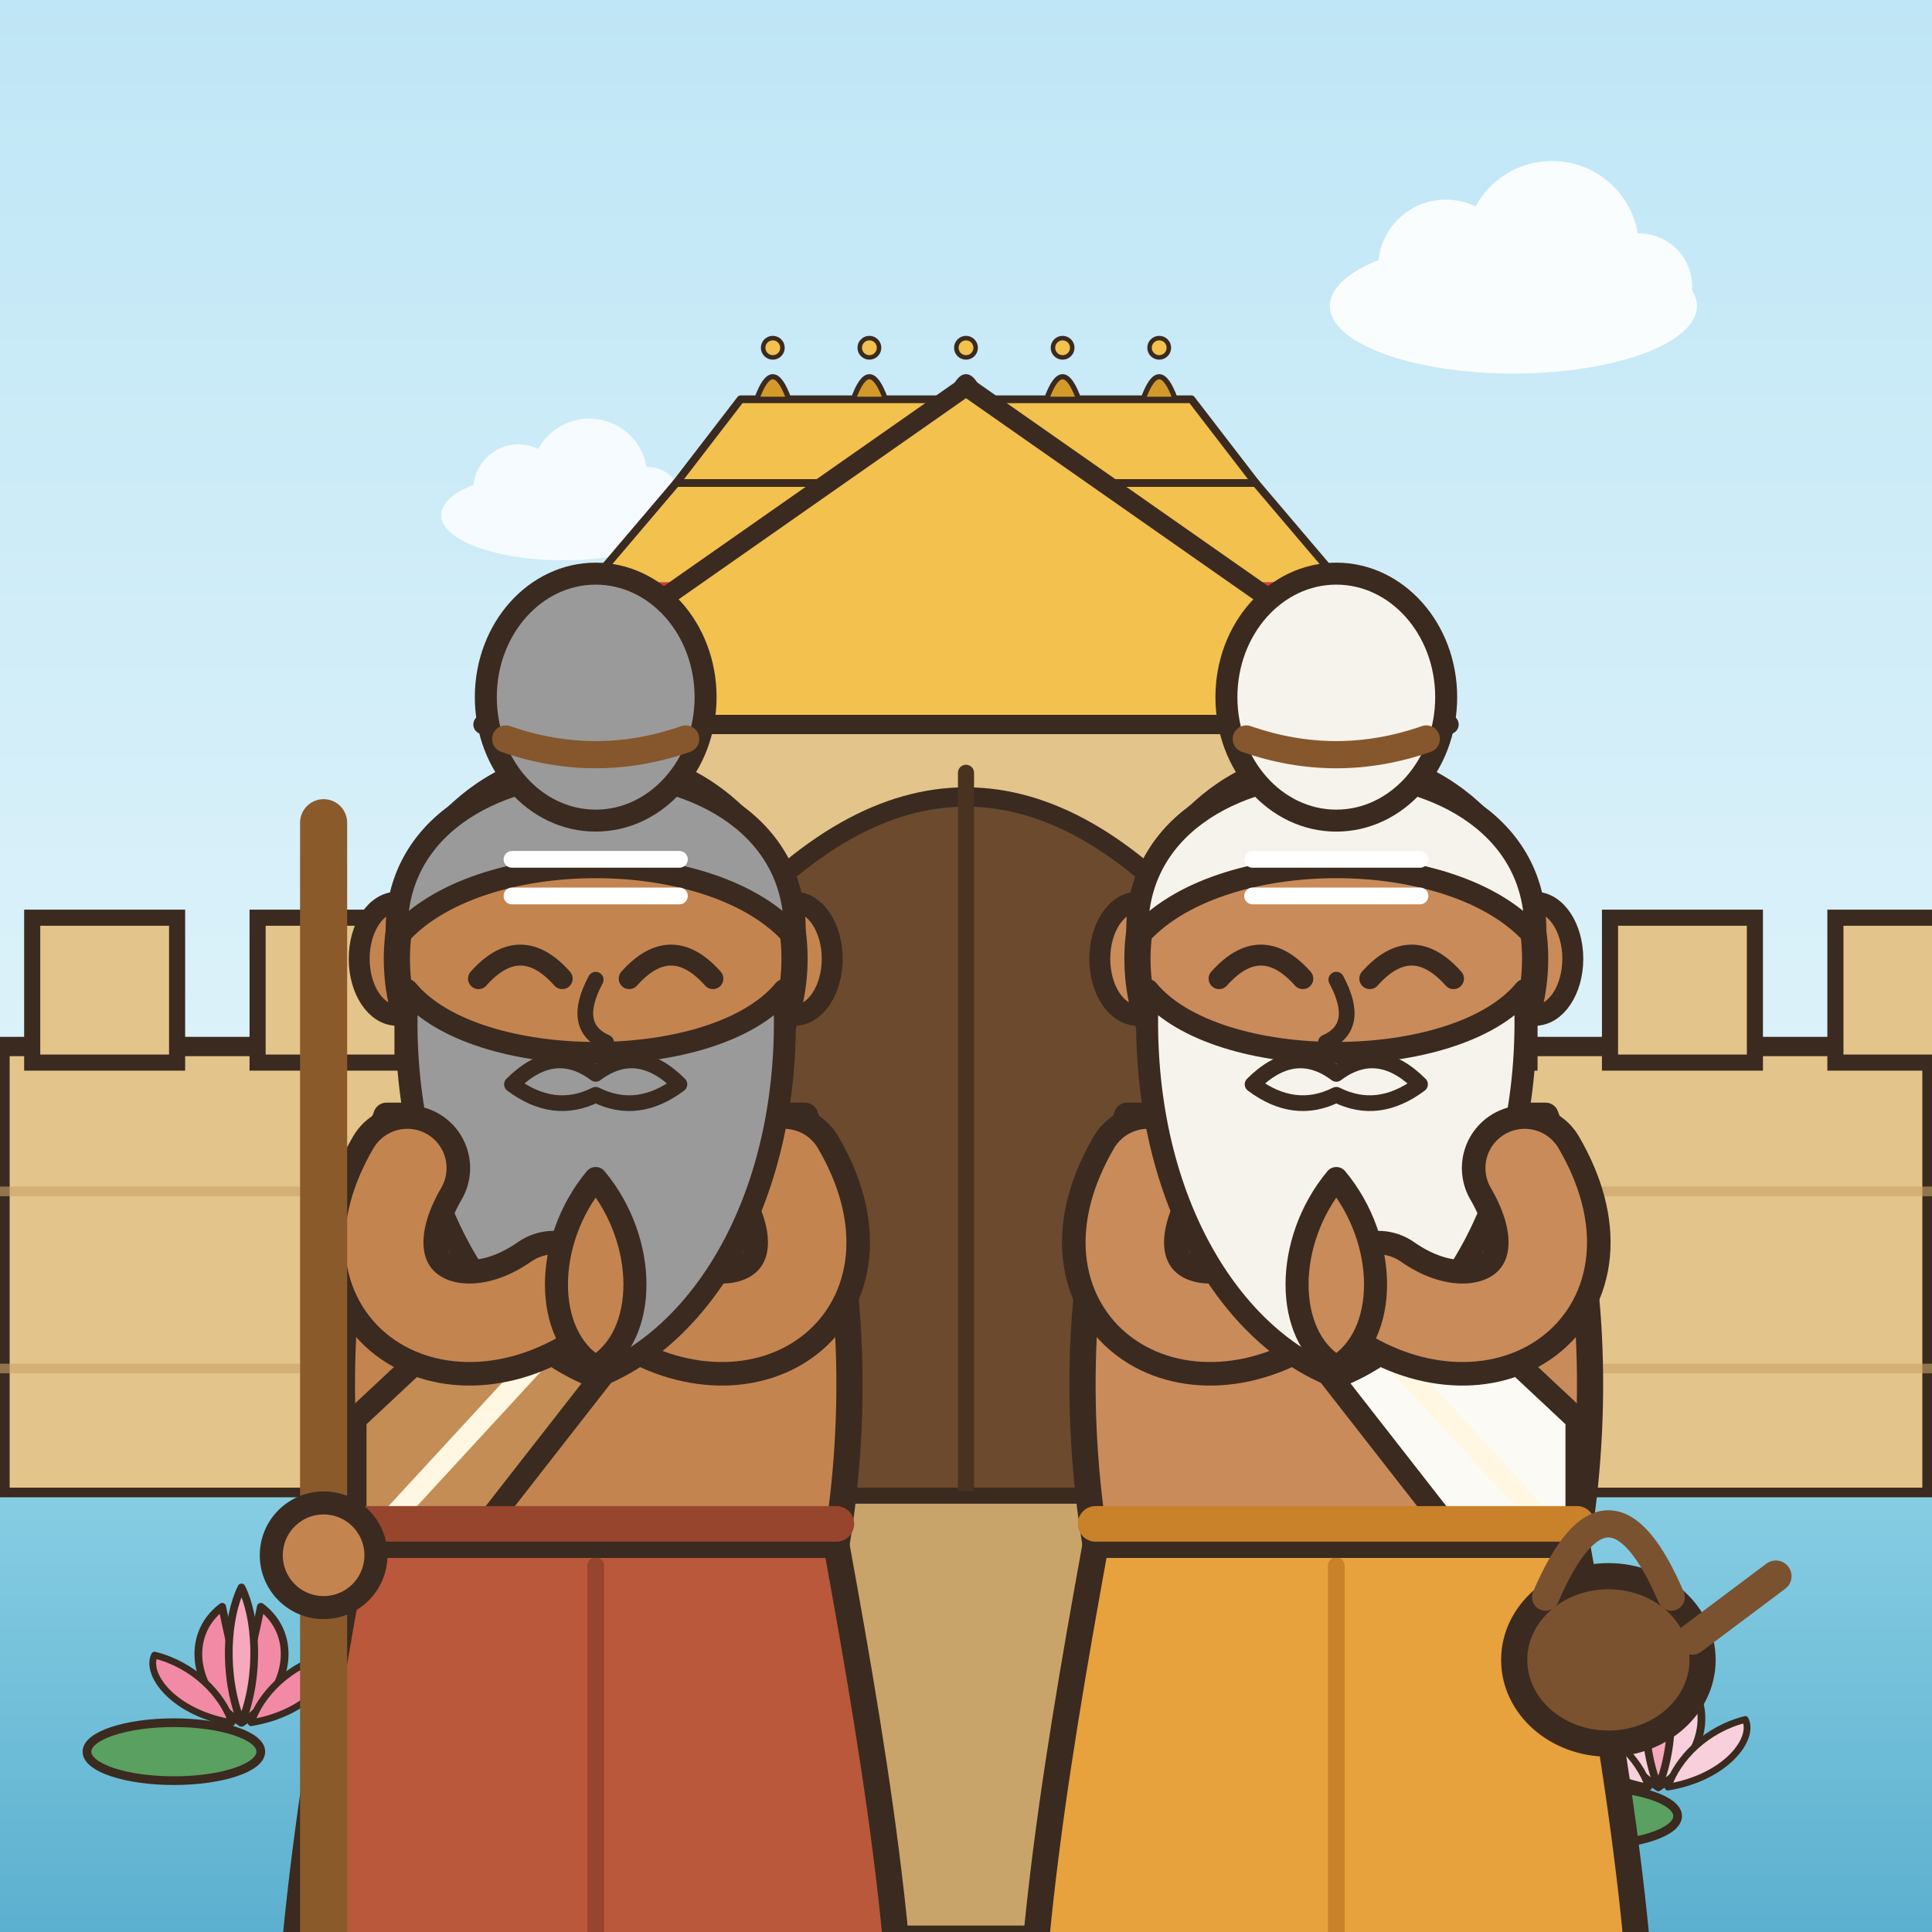
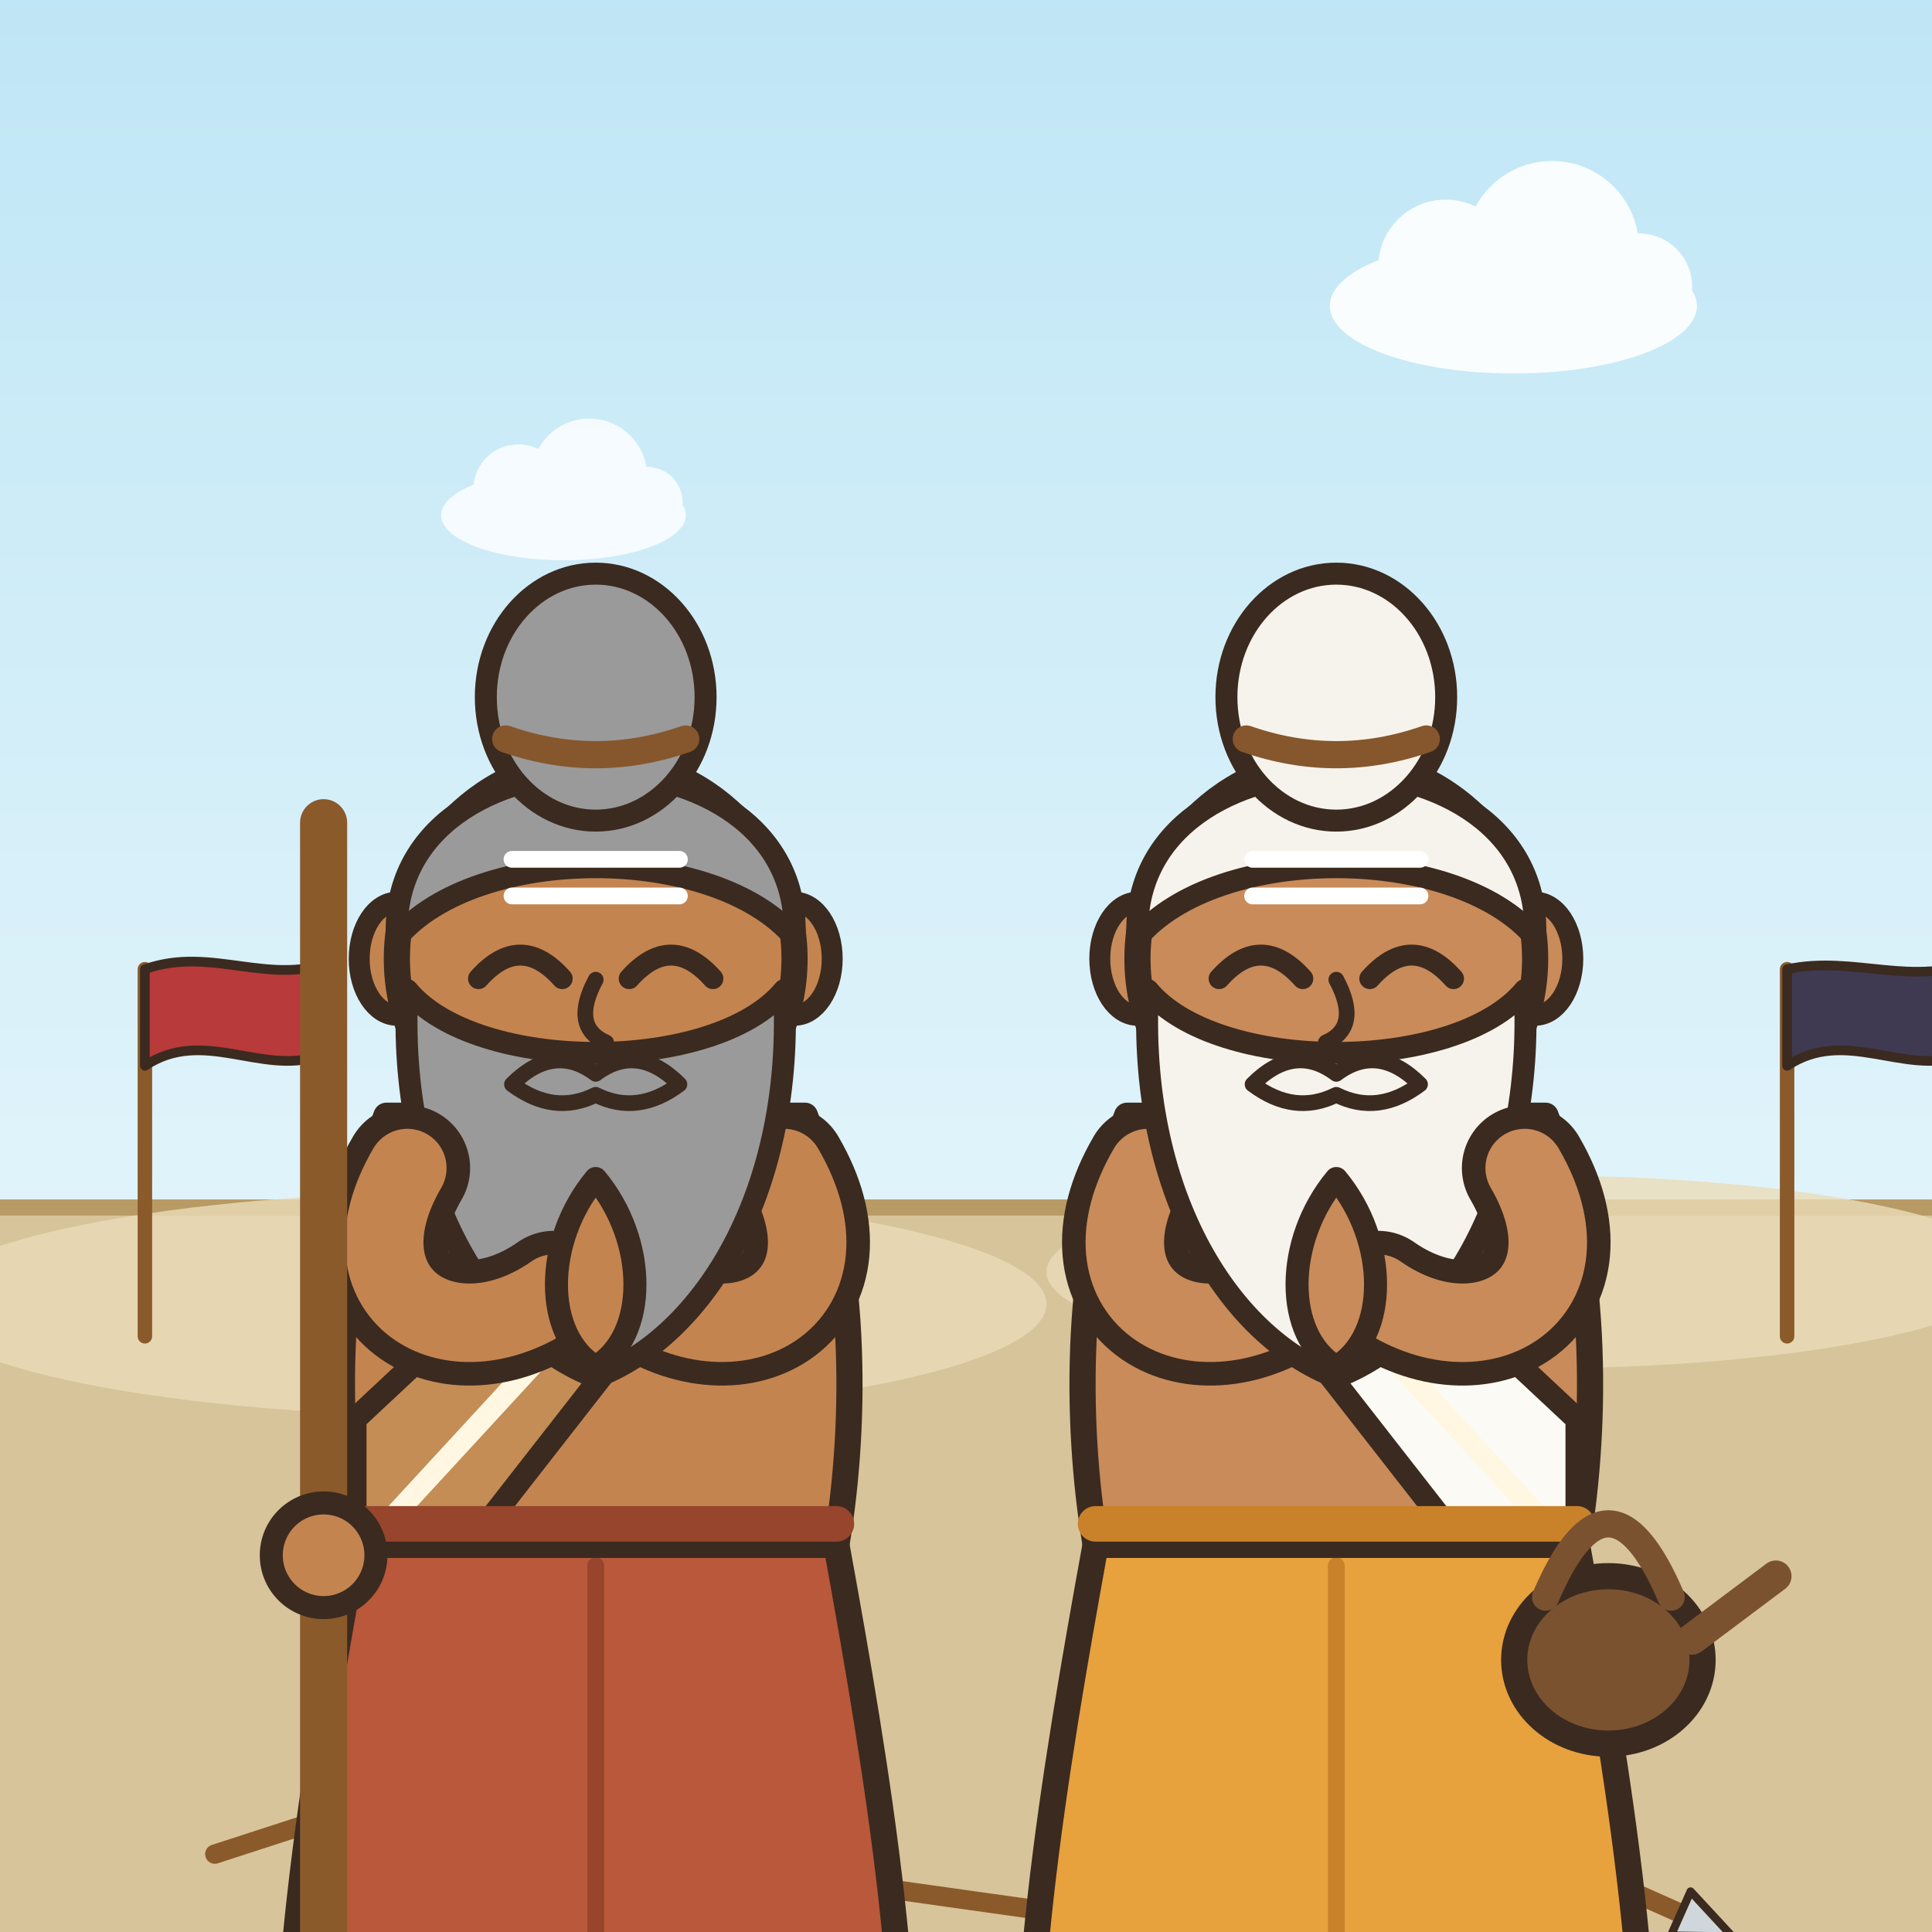
<svg xmlns="http://www.w3.org/2000/svg" viewBox="0 0 240 240" width="240" height="240" role="img">
  <defs>
    <linearGradient id="sky" x1="0" y1="0" x2="0" y2="1">
      <stop offset="0" stop-color="#bfe6f6" />
      <stop offset=".6" stop-color="#dff3fa" />
      <stop offset="1" stop-color="#f4fbfd" />
    </linearGradient>
    <linearGradient id="water" x1="0" y1="0" x2="0" y2="1">
      <stop offset="0" stop-color="#86cde3" />
      <stop offset="1" stop-color="#5cb0cf" />
    </linearGradient>
    <radialGradient id="glow" cx=".5" cy=".5" r=".5">
      <stop offset="0" stop-color="#fffbe6" />
      <stop offset="1" stop-color="#ffe9a8" stop-opacity="0" />
    </radialGradient>
  </defs>
  <rect x="0" y="0" width="240" height="240" rx="0" fill="url(#sky)" stroke="none" stroke-width="0" />
  <g transform="translate(188,38) scale(0.6,0.6)" opacity="0.9">
    <ellipse cx="0" cy="0" rx="38" ry="14" fill="#ffffff" stroke="none" stroke-width="2.5" />
    <circle cx="-14" cy="-8" r="14" fill="#ffffff" stroke="none" stroke-width="2.5" />
    <circle cx="8" cy="-12" r="18" fill="#ffffff" stroke="none" stroke-width="2.5" />
    <circle cx="26" cy="-4" r="11" fill="#ffffff" stroke="none" stroke-width="2.5" />
  </g>
  <g transform="translate(70,64) scale(0.4,0.4)" opacity="0.8">
    <ellipse cx="0" cy="0" rx="38" ry="14" fill="#ffffff" stroke="none" stroke-width="2.5" />
    <circle cx="-14" cy="-8" r="14" fill="#ffffff" stroke="none" stroke-width="2.5" />
    <circle cx="8" cy="-12" r="18" fill="#ffffff" stroke="none" stroke-width="2.5" />
    <circle cx="26" cy="-4" r="11" fill="#ffffff" stroke="none" stroke-width="2.5" />
  </g>
-   <g transform="translate(120,120) scale(0.4,0.4)">
-     <rect x="-110.0" y="-16" width="220" height="16" rx="0" fill="#d8c7a6" stroke="#3b2a1f" stroke-width="2.2" />
-     <rect x="-102.0" y="-96" width="12" height="80" rx="0" fill="#f4ecdc" stroke="#3b2a1f" stroke-width="2" />
-     <rect x="-63.6" y="-96" width="12" height="80" rx="0" fill="#f4ecdc" stroke="#3b2a1f" stroke-width="2" />
-     <rect x="-25.2" y="-96" width="12" height="80" rx="0" fill="#f4ecdc" stroke="#3b2a1f" stroke-width="2" />
-     <rect x="13.2" y="-96" width="12" height="80" rx="0" fill="#f4ecdc" stroke="#3b2a1f" stroke-width="2" />
-     <rect x="51.6" y="-96" width="12" height="80" rx="0" fill="#f4ecdc" stroke="#3b2a1f" stroke-width="2" />
-     <rect x="90.0" y="-96" width="12" height="80" rx="0" fill="#f4ecdc" stroke="#3b2a1f" stroke-width="2" />
-     <rect x="-102.0" y="-96" width="204" height="80" rx="0" fill="#00000010" stroke="none" stroke-width="0" />
-     <rect x="-116.0" y="-110" width="232" height="16" rx="0" fill="#f4ecdc" stroke="#3b2a1f" stroke-width="2.2" />
-     <path d="M-124.0,-110 L-90.0,-150 L90.0,-150 L124.0,-110 Z" fill="#f2c14e" stroke="#3b2a1f" stroke-width="2.4" stroke-linejoin="round" stroke-linecap="round" />
-     <path d="M-90.0,-150 L-70.0,-176 L70.0,-176 L90.0,-150 Z" fill="#f2c14e" stroke="#3b2a1f" stroke-width="2.4" stroke-linejoin="round" stroke-linecap="round" />
-     <g transform="translate(-60,-176) scale(1,1)">
-       <path d="M-5,0 Q0,-14 5,0 Z" fill="#d39a2a" stroke="#3b2a1f" stroke-width="1.6" stroke-linejoin="round" stroke-linecap="round" />
-       <circle cx="0" cy="-16" r="3" fill="#f2c14e" stroke="#3b2a1f" stroke-width="1.4" />
-     </g>
-     <g transform="translate(-30,-176) scale(1,1)">
-       <path d="M-5,0 Q0,-14 5,0 Z" fill="#d39a2a" stroke="#3b2a1f" stroke-width="1.6" stroke-linejoin="round" stroke-linecap="round" />
-       <circle cx="0" cy="-16" r="3" fill="#f2c14e" stroke="#3b2a1f" stroke-width="1.4" />
-     </g>
-     <g transform="translate(0,-176) scale(1,1)">
-       <path d="M-5,0 Q0,-14 5,0 Z" fill="#d39a2a" stroke="#3b2a1f" stroke-width="1.6" stroke-linejoin="round" stroke-linecap="round" />
-       <circle cx="0" cy="-16" r="3" fill="#f2c14e" stroke="#3b2a1f" stroke-width="1.4" />
-     </g>
-     <g transform="translate(30,-176) scale(1,1)">
-       <path d="M-5,0 Q0,-14 5,0 Z" fill="#d39a2a" stroke="#3b2a1f" stroke-width="1.6" stroke-linejoin="round" stroke-linecap="round" />
-       <circle cx="0" cy="-16" r="3" fill="#f2c14e" stroke="#3b2a1f" stroke-width="1.4" />
-     </g>
-     <g transform="translate(60,-176) scale(1,1)">
-       <path d="M-5,0 Q0,-14 5,0 Z" fill="#d39a2a" stroke="#3b2a1f" stroke-width="1.6" stroke-linejoin="round" stroke-linecap="round" />
-       <circle cx="0" cy="-16" r="3" fill="#f2c14e" stroke="#3b2a1f" stroke-width="1.4" />
-     </g>
-     <path d="M-116.0,-118 L116.0,-118" fill="none" stroke="#d23b3b" stroke-width="2.4" stroke-linejoin="round" stroke-linecap="round" />
+   <rect x="0" y="150" width="240" height="90" rx="0" fill="#d8c49a" stroke="none" stroke-width="0" />
+   <path d="M0,150 L240,150" fill="none" stroke="#b89a64" stroke-width="2" stroke-linejoin="round" stroke-linecap="round" />
+   <ellipse cx="60" cy="162" rx="70" ry="14" fill="#eadcb8" stroke="none" stroke-width="2.5" opacity="0.8" />
+   <ellipse cx="190" cy="158" rx="60" ry="12" fill="#eadcb8" stroke="none" stroke-width="2.5" opacity="0.8" />
+   <g transform="translate(18,166) scale(0.6,0.6)">
+     <path d="M0,0 L0,-76" fill="none" stroke="#8a5a2b" stroke-width="3" stroke-linejoin="round" stroke-linecap="round" />
+     <path d="M0,-76 C14,-81 26,-72 40,-78 L36,-58 C24,-54 12,-64 0,-56 Z" fill="#b83a3a" stroke="#3b2a1f" stroke-width="2" stroke-linejoin="round" stroke-linecap="round" />
  </g>
-   <rect x="0" y="130" width="240" height="56" rx="0" fill="#e3c48a" stroke="#3b2a1f" stroke-width="2.4" />
-   <rect x="4" y="114" width="18" height="18" rx="0" fill="#e3c48a" stroke="#3b2a1f" stroke-width="2" />
-   <rect x="32" y="114" width="18" height="18" rx="0" fill="#e3c48a" stroke="#3b2a1f" stroke-width="2" />
-   <rect x="60" y="114" width="18" height="18" rx="0" fill="#e3c48a" stroke="#3b2a1f" stroke-width="2" />
-   <rect x="88" y="114" width="18" height="18" rx="0" fill="#e3c48a" stroke="#3b2a1f" stroke-width="2" />
-   <rect x="116" y="114" width="18" height="18" rx="0" fill="#e3c48a" stroke="#3b2a1f" stroke-width="2" />
-   <rect x="144" y="114" width="18" height="18" rx="0" fill="#e3c48a" stroke="#3b2a1f" stroke-width="2" />
-   <rect x="172" y="114" width="18" height="18" rx="0" fill="#e3c48a" stroke="#3b2a1f" stroke-width="2" />
-   <rect x="200" y="114" width="18" height="18" rx="0" fill="#e3c48a" stroke="#3b2a1f" stroke-width="2" />
-   <rect x="228" y="114" width="18" height="18" rx="0" fill="#e3c48a" stroke="#3b2a1f" stroke-width="2" />
-   <path d="M0,148 L240,148" fill="none" stroke="#c9a46a" stroke-width="1.2" stroke-linejoin="round" stroke-linecap="round" opacity="0.6" />
-   <path d="M0,170 L240,170" fill="none" stroke="#c9a46a" stroke-width="1.2" stroke-linejoin="round" stroke-linecap="round" opacity="0.6" />
-   <rect x="68" y="90" width="104" height="96" rx="0" fill="#e3c48a" stroke="#3b2a1f" stroke-width="2.4" />
-   <path d="M90,186 L90,116 Q120,82 150,116 L150,186 Z" fill="#6b4a2e" stroke="#3b2a1f" stroke-width="2.4" stroke-linejoin="round" stroke-linecap="round" />
-   <path d="M120,96 L120,186" fill="none" stroke="#4a3220" stroke-width="2" stroke-linejoin="round" stroke-linecap="round" />
-   <path d="M60,90 L120,48 L180,90 Z" fill="#f2c14e" stroke="#3b2a1f" stroke-width="2.4" stroke-linejoin="round" stroke-linecap="round" />
-   <rect x="0" y="186" width="240" height="54" rx="0" fill="url(#water)" stroke="none" stroke-width="0" />
-   <path d="M90,186 L150,186 L156,240 L84,240 Z" fill="#c9a46a" stroke="#3b2a1f" stroke-width="1.6" stroke-linejoin="round" stroke-linecap="round" />
-   <g transform="translate(30,214) scale(0.6,0.6)">
-     <ellipse cx="-14" cy="6" rx="18" ry="6" fill="#5aa060" stroke="#3b2a1f" stroke-width="1.8" />
-     <path d="M0,0 C-10,-6 -12,-18 -4,-24 C-2,-14 0,-8 0,0 Z" fill="#f28aa6" stroke="#3b2a1f" stroke-width="1.6" stroke-linejoin="round" stroke-linecap="round" />
-     <path d="M0,0 C10,-6 12,-18 4,-24 C2,-14 0,-8 0,0 Z" fill="#f28aa6" stroke="#3b2a1f" stroke-width="1.6" stroke-linejoin="round" stroke-linecap="round" />
-     <path d="M0,0 C-4,-10 -3,-22 0,-28 C3,-22 4,-10 0,0 Z" fill="#f6a8bd" stroke="#3b2a1f" stroke-width="1.6" stroke-linejoin="round" stroke-linecap="round" />
-     <path d="M-2,0 C-14,-2 -20,-10 -18,-14 C-10,-12 -4,-6 -2,0 Z M2,0 C14,-2 20,-10 18,-14 C10,-12 4,-6 2,0 Z" fill="#f28aa6" stroke="#3b2a1f" stroke-width="1.4" stroke-linejoin="round" stroke-linecap="round" />
+   <g transform="translate(222,166) scale(0.6,0.6)">
+     <path d="M0,0 L0,-76" fill="none" stroke="#8a5a2b" stroke-width="3" stroke-linejoin="round" stroke-linecap="round" />
+     <path d="M0,-76 C14,-79 26,-72 40,-78 L36,-58 C24,-54 12,-64 0,-56 Z" fill="#3f3a52" stroke="#3b2a1f" stroke-width="2" stroke-linejoin="round" stroke-linecap="round" />
  </g>
-   <g transform="translate(206,222) scale(0.6,0.6)">
-     <ellipse cx="-14" cy="6" rx="18" ry="6" fill="#5aa060" stroke="#3b2a1f" stroke-width="1.8" />
-     <path d="M0,0 C-10,-6 -12,-18 -4,-24 C-2,-14 0,-8 0,0 Z" fill="#f7d0dc" stroke="#3b2a1f" stroke-width="1.6" stroke-linejoin="round" stroke-linecap="round" />
-     <path d="M0,0 C10,-6 12,-18 4,-24 C2,-14 0,-8 0,0 Z" fill="#f7d0dc" stroke="#3b2a1f" stroke-width="1.6" stroke-linejoin="round" stroke-linecap="round" />
-     <path d="M0,0 C-4,-10 -3,-22 0,-28 C3,-22 4,-10 0,0 Z" fill="#f6a8bd" stroke="#3b2a1f" stroke-width="1.6" stroke-linejoin="round" stroke-linecap="round" />
-     <path d="M-2,0 C-14,-2 -20,-10 -18,-14 C-10,-12 -4,-6 -2,0 Z M2,0 C14,-2 20,-10 18,-14 C10,-12 4,-6 2,0 Z" fill="#f7d0dc" stroke="#3b2a1f" stroke-width="1.4" stroke-linejoin="round" stroke-linecap="round" />
+   <g transform="translate(40,226) rotate(-18) scale(1,1)">
+     <path d="M-14,0 L14,0" fill="none" stroke="#8a5a2b" stroke-width="2.4" stroke-linejoin="round" stroke-linecap="round" />
+     <path d="M14,-3 L21,0 L14,3 Z" fill="#cfd6dc" stroke="#3b2a1f" stroke-width="1" stroke-linejoin="round" stroke-linecap="round" />
+   </g>
+   <g transform="translate(196,232) rotate(24) scale(1,1)">
+     <path d="M-14,0 L14,0" fill="none" stroke="#8a5a2b" stroke-width="2.4" stroke-linejoin="round" stroke-linecap="round" />
+     <path d="M14,-3 L21,0 L14,3 Z" fill="#cfd6dc" stroke="#3b2a1f" stroke-width="1" stroke-linejoin="round" stroke-linecap="round" />
+   </g>
+   <g transform="translate(120,236) rotate(8) scale(1,1)">
+     <path d="M-14,0 L14,0" fill="none" stroke="#8a5a2b" stroke-width="2.4" stroke-linejoin="round" stroke-linecap="round" />
+     <path d="M14,-3 L21,0 L14,3 Z" fill="#cfd6dc" stroke="#3b2a1f" stroke-width="1" stroke-linejoin="round" stroke-linecap="round" />
  </g>
  <g transform="translate(74,285.5) scale(-1.3,1.3)">
    <ellipse cx="-10" cy="-3" rx="9" ry="4" fill="#c48450" stroke="#3b2a1f" stroke-width="2" />
    <ellipse cx="10" cy="-3" rx="9" ry="4" fill="#c48450" stroke="#3b2a1f" stroke-width="2" />
    <path d="M-23,-72 C-27,-50 -31,-26 -29,-7 L29,-7 C31,-26 27,-50 23,-72 Z" fill="#b9583a" stroke="#3b2a1f" stroke-width="2.5" stroke-linejoin="round" stroke-linecap="round" />
    <path d="M-29,-12 L29,-12" fill="none" stroke="#f2c14e" stroke-width="3.4" stroke-linejoin="round" stroke-linecap="round" />
    <path d="M0,-70 L0,-14" fill="none" stroke="#97452c" stroke-width="1.6" stroke-linejoin="round" stroke-linecap="round" />
    <g transform="translate(0,0) scale(1,1)">
      <path d="M-20,-113 C-25,-100 -25,-84 -23,-72 L23,-72 C25,-84 25,-100 20,-113 Z" fill="#c48450" stroke="#3b2a1f" stroke-width="2.5" stroke-linejoin="round" stroke-linecap="round" />
      <path d="M-20,-113 L-8,-113 L23,-84 L23,-72 L12,-72 Z" fill="#c38d55" stroke="#3b2a1f" stroke-width="2.2" stroke-linejoin="round" stroke-linecap="round" />
      <path d="M-15,-112 L20,-74" fill="none" stroke="#fff7e2" stroke-width="2" stroke-linejoin="round" stroke-linecap="round" />
      <path d="M-23,-74 L23,-74" fill="none" stroke="#97452c" stroke-width="3.4" stroke-linejoin="round" stroke-linecap="round" />
      <path d="M-18,-108 C-25,-96 -14,-89 -4,-96" fill="none" stroke="#3b2a1f" stroke-width="12.0" stroke-linejoin="round" stroke-linecap="round" />
      <path d="M-18,-108 C-25,-96 -14,-89 -4,-96" fill="none" stroke="#c48450" stroke-width="7.5" stroke-linejoin="round" stroke-linecap="round" />
      <ellipse cx="-19.0" cy="-128" rx="3.6" ry="5.4" fill="#c48450" stroke="#3b2a1f" stroke-width="2" />
      <ellipse cx="19.0" cy="-128" rx="3.6" ry="5.4" fill="#c48450" stroke="#3b2a1f" stroke-width="2" />
      <circle cx="0" cy="-128" r="19.0" fill="#c48450" stroke="#3b2a1f" stroke-width="2.5" />
      <path d="M-19.0,-130 C-20.0,-151.0 20.0,-151.0 19.0,-130 C11.4,-139 -11.4,-139 -19.0,-130 Z" fill="#9a9a9a" stroke="#3b2a1f" stroke-width="2.1" stroke-linejoin="round" stroke-linecap="round" />
      <ellipse cx="0" cy="-153.0" rx="10.5" ry="11.8" fill="#9a9a9a" stroke="#3b2a1f" stroke-width="2.1" />
      <path d="M-8.6,-149.0 Q0,-146.0 8.6,-149.0" fill="none" stroke="#86572c" stroke-width="2.6" stroke-linejoin="round" stroke-linecap="round" />
      <path d="M-11.2,-126.1 Q-7.2,-130.6 -3.2,-126.1" fill="none" stroke="#3b2a1f" stroke-width="2" stroke-linejoin="round" stroke-linecap="round" />
      <path d="M3.2,-126.1 Q7.2,-130.6 11.2,-126.1" fill="none" stroke="#3b2a1f" stroke-width="2" stroke-linejoin="round" stroke-linecap="round" />
      <path d="M0,-126 Q2.4,-121.5 -1,-120" fill="none" stroke="#3b2a1f" stroke-width="1.5" stroke-linejoin="round" stroke-linecap="round" />
      <path d="M-18.0,-125 C-19.0,-106 -10.5,-92 0,-88 C10.5,-92 19.0,-106 18.0,-125 C11.4,-117 -11.4,-117 -18.0,-125 Z" fill="#9a9a9a" stroke="#3b2a1f" stroke-width="2.1" stroke-linejoin="round" stroke-linecap="round" />
      <path d="M-8,-116 Q-4,-120 0,-117 Q4,-120 8,-116 Q4,-113 0,-115 Q-4,-113 -8,-116 Z" fill="#9a9a9a" stroke="#3b2a1f" stroke-width="1.5" stroke-linejoin="round" stroke-linecap="round" />
      <path d="M-8,-137.5 L8,-137.5 M-8,-134.0 L8,-134.0" fill="none" stroke="#ffffff" stroke-width="1.6" stroke-linejoin="round" stroke-linecap="round" />
      <path d="M18,-108 C25,-96 14,-89 4,-96" fill="none" stroke="#3b2a1f" stroke-width="12.0" stroke-linejoin="round" stroke-linecap="round" />
      <path d="M18,-108 C25,-96 14,-89 4,-96" fill="none" stroke="#c48450" stroke-width="7.5" stroke-linejoin="round" stroke-linecap="round" />
      <path d="M0,-107 C5,-101 5,-92 0,-89 C-5,-92 -5,-101 0,-107 Z" fill="#c48450" stroke="#3b2a1f" stroke-width="2.2" stroke-linejoin="round" stroke-linecap="round" />
      <path d="M26,-141 L26,-5" fill="none" stroke="#8a5a2b" stroke-width="4.5" stroke-linejoin="round" stroke-linecap="round" />
      <circle cx="26" cy="-71" r="5" fill="#c48450" stroke="#3b2a1f" stroke-width="2.2" />
    </g>
  </g>
  <g transform="translate(166,285.5) scale(1.3,1.3)">
    <ellipse cx="-10" cy="-3" rx="9" ry="4" fill="#c98b5a" stroke="#3b2a1f" stroke-width="2" />
    <ellipse cx="10" cy="-3" rx="9" ry="4" fill="#c98b5a" stroke="#3b2a1f" stroke-width="2" />
    <path d="M-23,-72 C-27,-50 -31,-26 -29,-7 L29,-7 C31,-26 27,-50 23,-72 Z" fill="#e7a13d" stroke="#3b2a1f" stroke-width="2.5" stroke-linejoin="round" stroke-linecap="round" />
    <path d="M-29,-12 L29,-12" fill="none" stroke="#f2c14e" stroke-width="3.4" stroke-linejoin="round" stroke-linecap="round" />
    <path d="M0,-70 L0,-14" fill="none" stroke="#c9822a" stroke-width="1.6" stroke-linejoin="round" stroke-linecap="round" />
    <g transform="translate(0,0) scale(1,1)">
      <path d="M-20,-113 C-25,-100 -25,-84 -23,-72 L23,-72 C25,-84 25,-100 20,-113 Z" fill="#c98b5a" stroke="#3b2a1f" stroke-width="2.5" stroke-linejoin="round" stroke-linecap="round" />
      <path d="M-20,-113 L-8,-113 L23,-84 L23,-72 L12,-72 Z" fill="#fbfaf4" stroke="#3b2a1f" stroke-width="2.2" stroke-linejoin="round" stroke-linecap="round" />
      <path d="M-15,-112 L20,-74" fill="none" stroke="#fff7e2" stroke-width="2" stroke-linejoin="round" stroke-linecap="round" />
      <path d="M-23,-74 L23,-74" fill="none" stroke="#c9822a" stroke-width="3.4" stroke-linejoin="round" stroke-linecap="round" />
      <path d="M-18,-108 C-25,-96 -14,-89 -4,-96" fill="none" stroke="#3b2a1f" stroke-width="12.0" stroke-linejoin="round" stroke-linecap="round" />
      <path d="M-18,-108 C-25,-96 -14,-89 -4,-96" fill="none" stroke="#c98b5a" stroke-width="7.5" stroke-linejoin="round" stroke-linecap="round" />
      <ellipse cx="-19.0" cy="-128" rx="3.6" ry="5.4" fill="#c98b5a" stroke="#3b2a1f" stroke-width="2" />
      <ellipse cx="19.0" cy="-128" rx="3.6" ry="5.4" fill="#c98b5a" stroke="#3b2a1f" stroke-width="2" />
      <circle cx="0" cy="-128" r="19.0" fill="#c98b5a" stroke="#3b2a1f" stroke-width="2.5" />
      <path d="M-19.0,-130 C-20.0,-151.0 20.0,-151.0 19.0,-130 C11.4,-139 -11.4,-139 -19.0,-130 Z" fill="#f6f3ec" stroke="#3b2a1f" stroke-width="2.1" stroke-linejoin="round" stroke-linecap="round" />
      <ellipse cx="0" cy="-153.0" rx="10.5" ry="11.8" fill="#f6f3ec" stroke="#3b2a1f" stroke-width="2.1" />
      <path d="M-8.6,-149.0 Q0,-146.0 8.6,-149.0" fill="none" stroke="#86572c" stroke-width="2.6" stroke-linejoin="round" stroke-linecap="round" />
      <path d="M-11.2,-126.1 Q-7.2,-130.6 -3.2,-126.1" fill="none" stroke="#3b2a1f" stroke-width="2" stroke-linejoin="round" stroke-linecap="round" />
      <path d="M3.2,-126.1 Q7.2,-130.6 11.2,-126.1" fill="none" stroke="#3b2a1f" stroke-width="2" stroke-linejoin="round" stroke-linecap="round" />
      <path d="M0,-126 Q2.4,-121.5 -1,-120" fill="none" stroke="#3b2a1f" stroke-width="1.5" stroke-linejoin="round" stroke-linecap="round" />
      <path d="M-18.0,-125 C-19.0,-106 -10.5,-92 0,-88 C10.5,-92 19.0,-106 18.0,-125 C11.4,-117 -11.4,-117 -18.0,-125 Z" fill="#f6f3ec" stroke="#3b2a1f" stroke-width="2.1" stroke-linejoin="round" stroke-linecap="round" />
      <path d="M-8,-116 Q-4,-120 0,-117 Q4,-120 8,-116 Q4,-113 0,-115 Q-4,-113 -8,-116 Z" fill="#f6f3ec" stroke="#3b2a1f" stroke-width="1.5" stroke-linejoin="round" stroke-linecap="round" />
      <path d="M-8,-137.5 L8,-137.5 M-8,-134.0 L8,-134.0" fill="none" stroke="#ffffff" stroke-width="1.6" stroke-linejoin="round" stroke-linecap="round" />
      <path d="M18,-108 C25,-96 14,-89 4,-96" fill="none" stroke="#3b2a1f" stroke-width="12.0" stroke-linejoin="round" stroke-linecap="round" />
      <path d="M18,-108 C25,-96 14,-89 4,-96" fill="none" stroke="#c98b5a" stroke-width="7.5" stroke-linejoin="round" stroke-linecap="round" />
      <path d="M0,-107 C5,-101 5,-92 0,-89 C-5,-92 -5,-101 0,-107 Z" fill="#c98b5a" stroke="#3b2a1f" stroke-width="2.2" stroke-linejoin="round" stroke-linecap="round" />
      <g transform="translate(26,-61) scale(1,1)">
        <ellipse cx="0" cy="0" rx="9" ry="8" fill="#7a5230" stroke="#3b2a1f" stroke-width="2.5" />
        <path d="M-6,-6 Q0,-20 6,-6" fill="none" stroke="#7a5230" stroke-width="2.6" stroke-linejoin="round" stroke-linecap="round" />
        <path d="M8,-2 L16,-8" fill="none" stroke="#7a5230" stroke-width="3" stroke-linejoin="round" stroke-linecap="round" />
      </g>
    </g>
  </g>
</svg>
